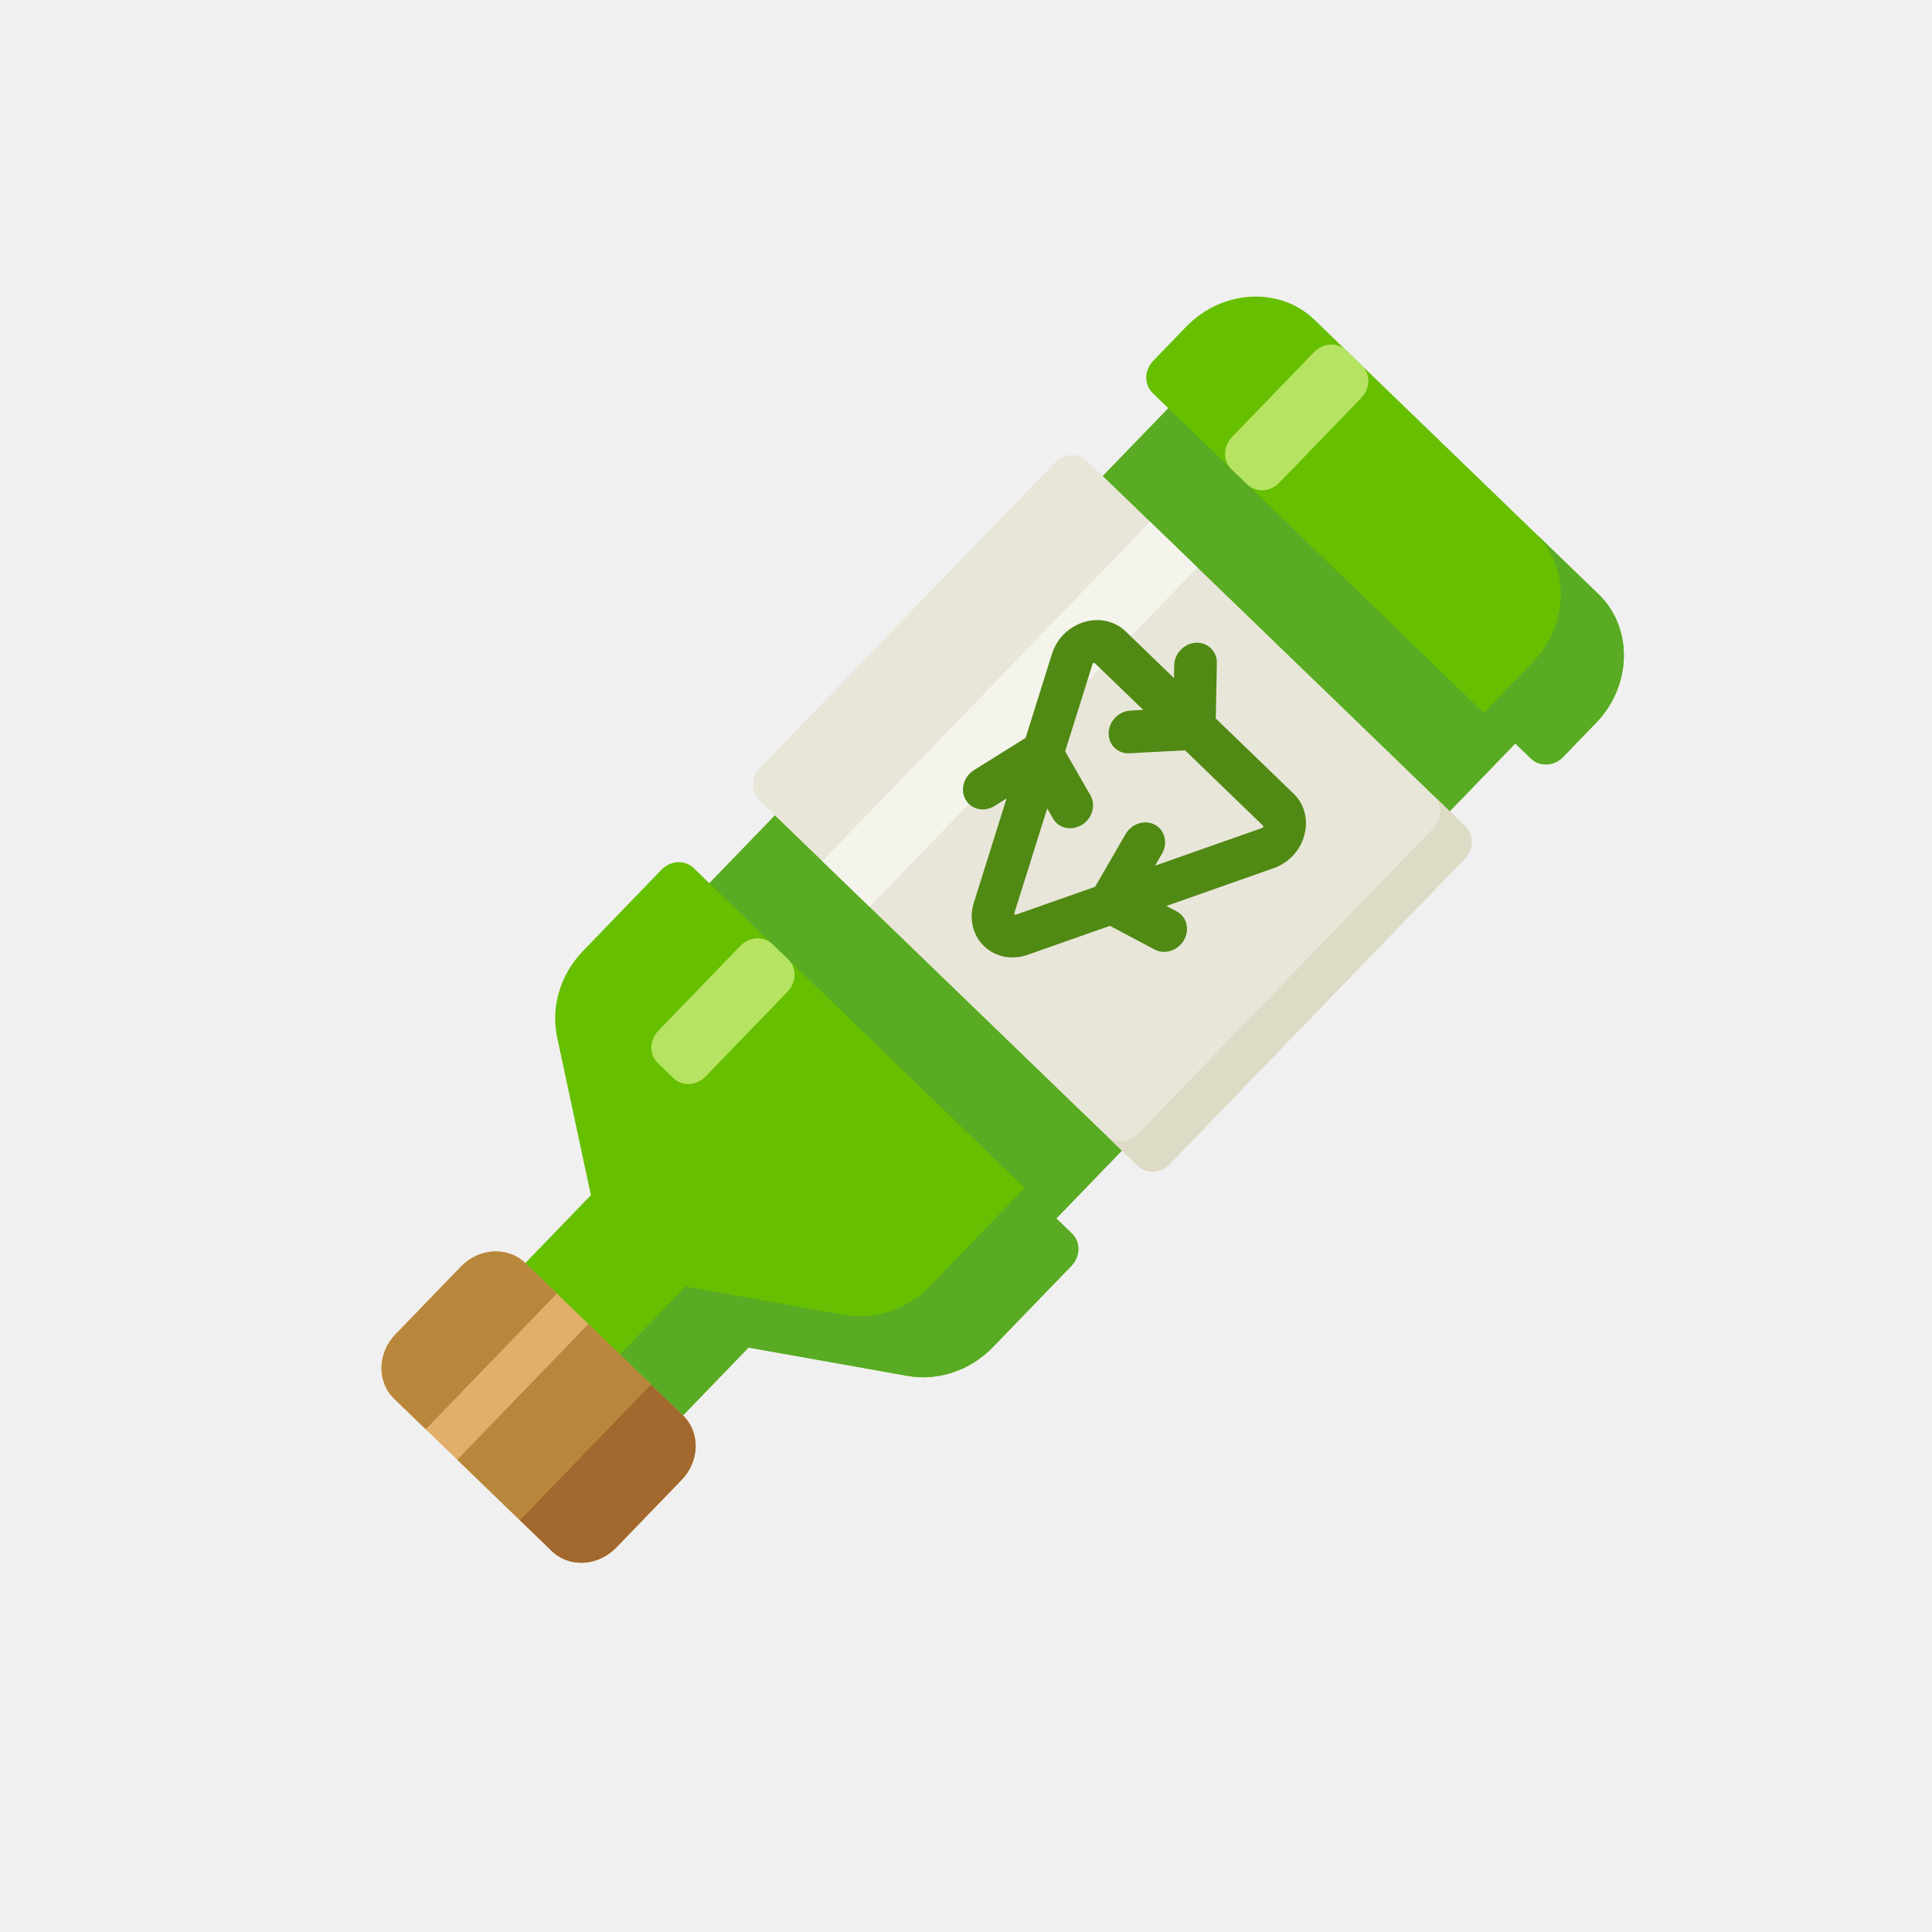
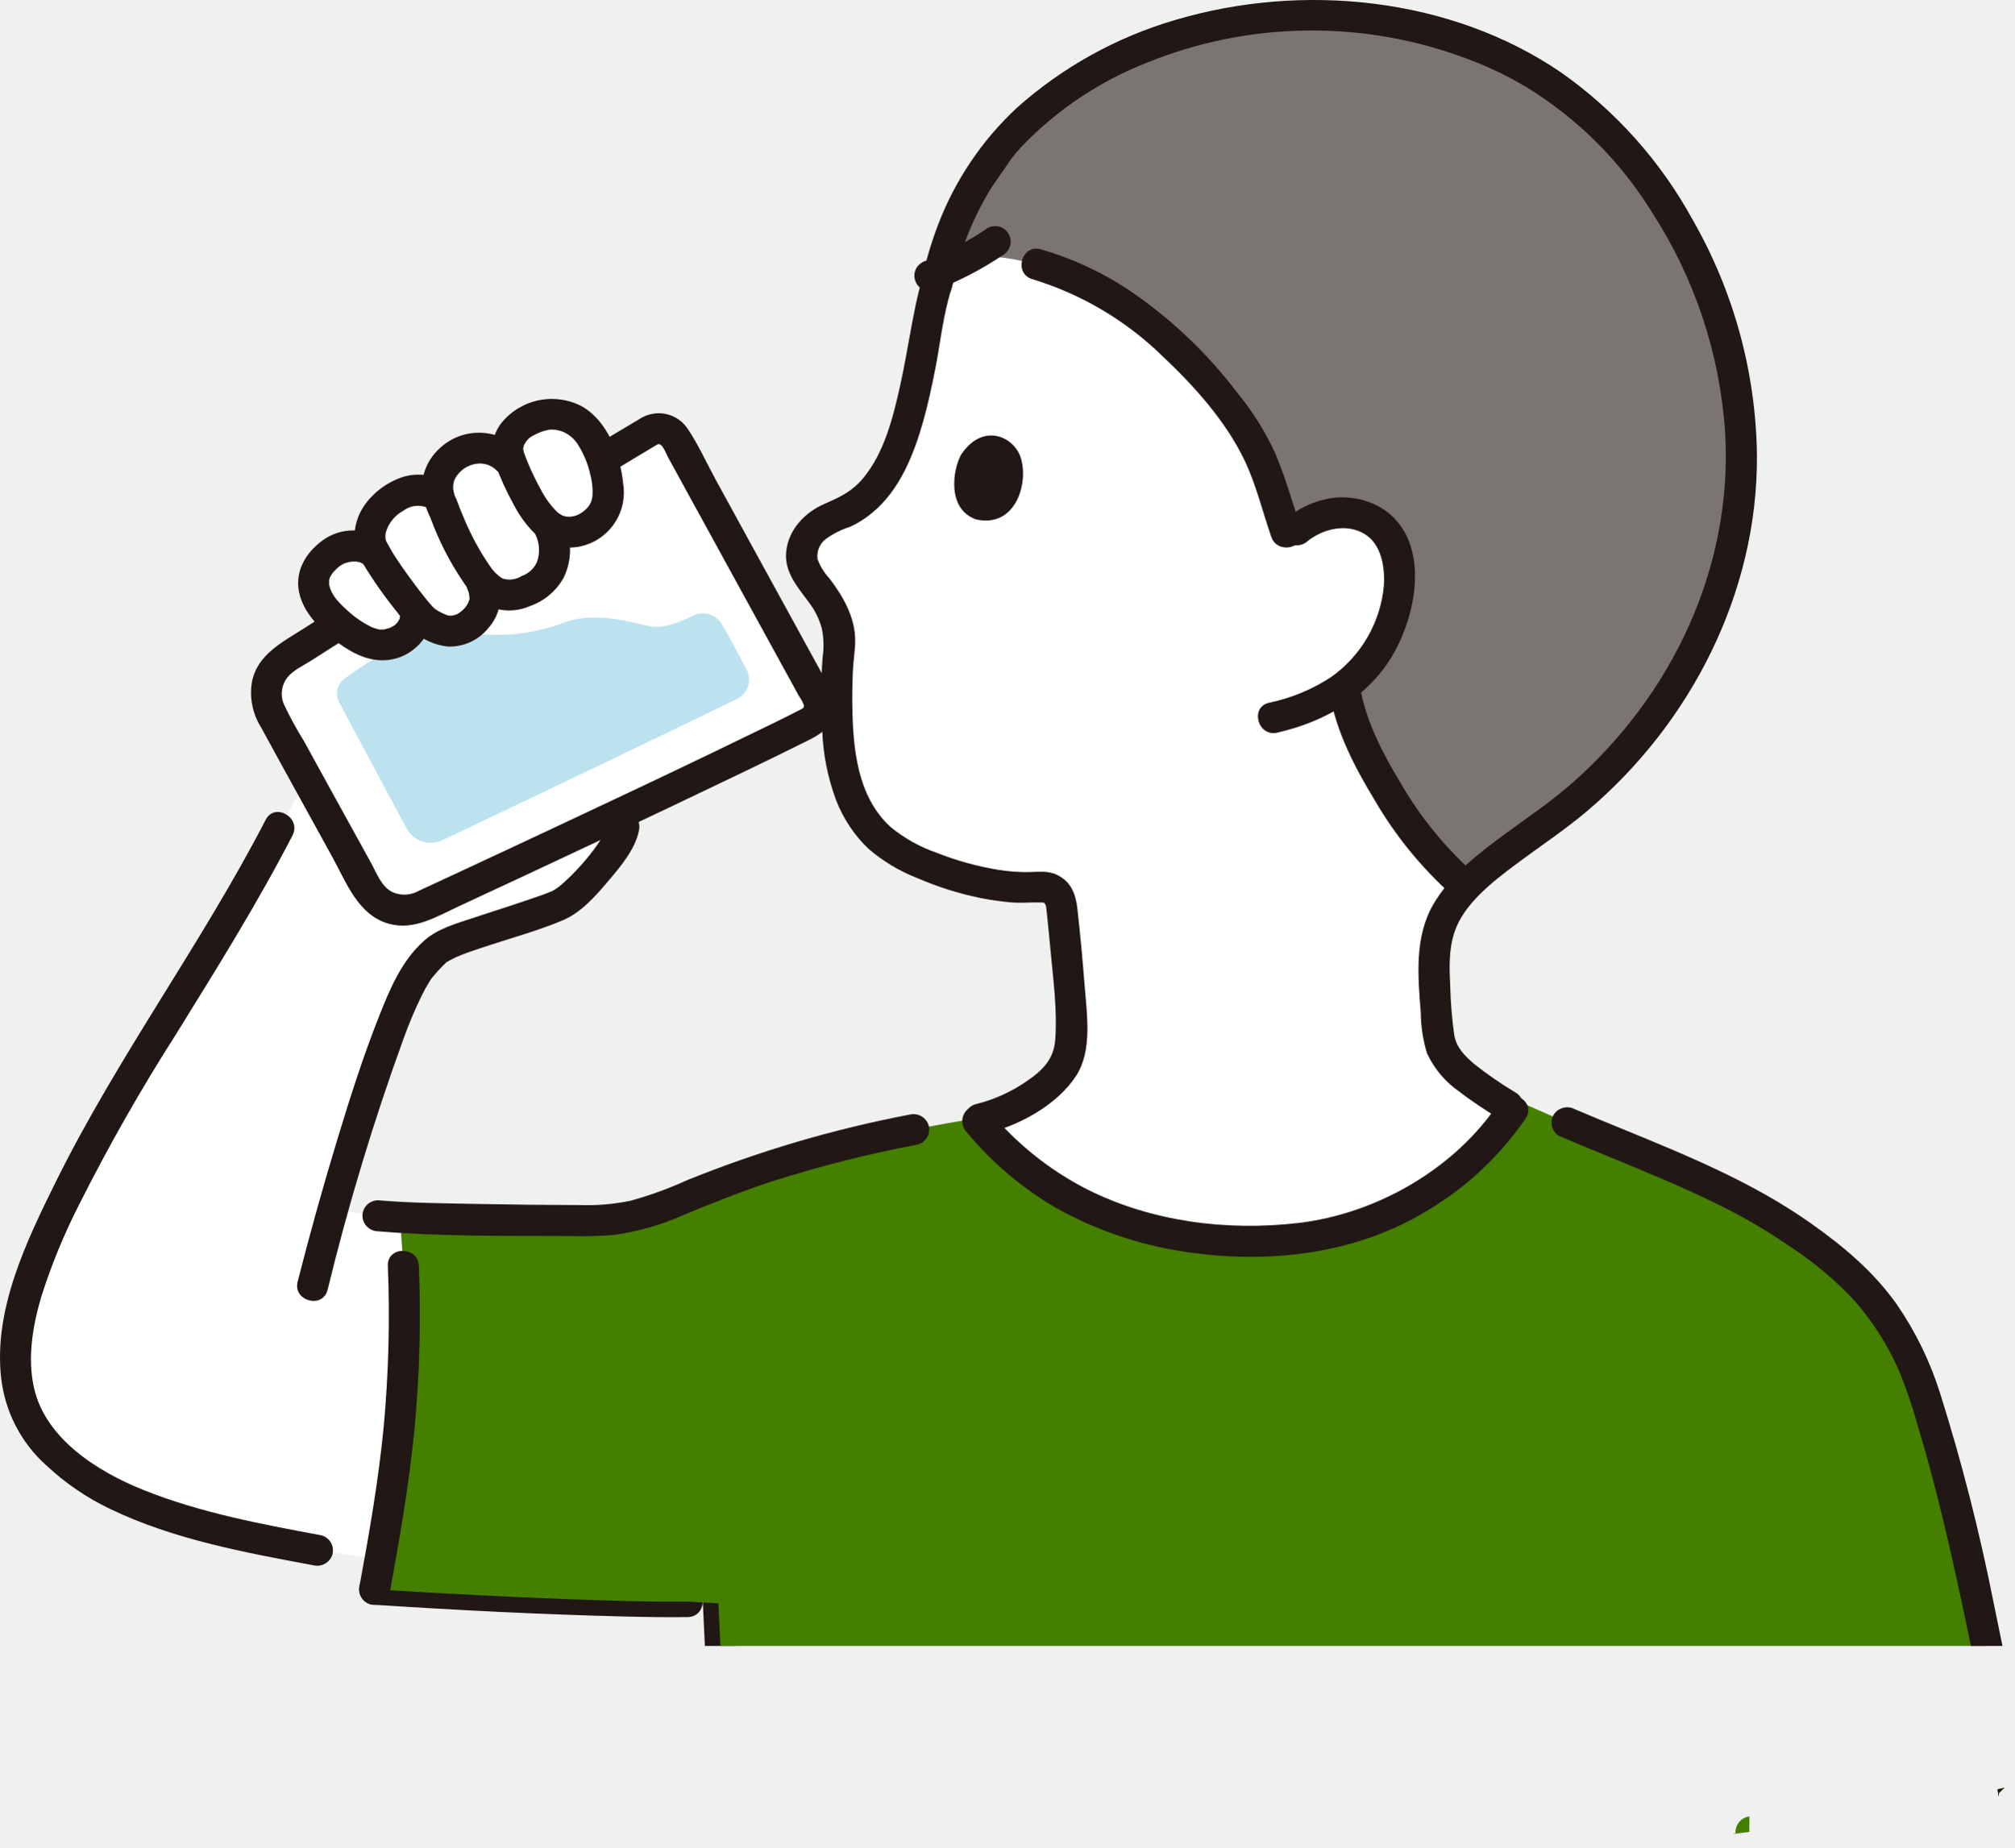
- <svg xmlns="http://www.w3.org/2000/svg" width="209" height="209" viewBox="0 0 209 209" fill="none">
-   <g clip-path="url(#clip0_49_21)">
-     <path d="M75.034 93.9C74.092 92.99 72.535 93.074 71.556 94.087L63.074 102.865C60.628 105.396 59.567 108.92 60.265 112.189L63.921 129.295L55.054 138.471L72.11 154.952L80.977 145.775L98.198 148.842C101.489 149.428 104.975 148.246 107.42 145.715L115.902 136.936C116.881 135.923 116.911 134.363 115.97 133.453L114.264 131.805L163.917 80.417L165.623 82.065C166.565 82.975 168.122 82.891 169.101 81.878L172.648 78.207C176.566 74.153 176.687 67.915 172.919 64.274L142.218 34.609C138.45 30.968 132.22 31.304 128.302 35.358L124.756 39.029C123.776 40.042 123.746 41.602 124.688 42.512L126.393 44.16L76.74 95.548L75.034 93.9Z" fill="#66BF00" />
-     <path d="M165.826 71.615L162.279 75.286L109.079 130.344L100.597 139.122C98.152 141.654 94.667 142.835 91.376 142.249L74.154 139.183L65.287 148.36L72.11 154.952L80.977 145.775L98.198 148.841C101.489 149.427 104.974 148.245 107.42 145.714L115.902 136.936C116.881 135.923 116.911 134.363 115.969 133.453L114.264 131.805L163.917 80.417L165.623 82.065C166.565 82.975 168.122 82.891 169.101 81.878L172.648 78.207C176.566 74.153 176.687 67.915 172.919 64.274L166.097 57.682C169.865 61.322 169.743 67.561 165.826 71.615Z" fill="#58AB23" />
-     <path d="M76.74 95.548L114.264 131.805L121.357 124.464L83.833 88.207L76.74 95.548Z" fill="#58AB23" />
-     <path d="M119.3 51.501L156.824 87.758L163.917 80.417L126.393 44.16L119.3 51.501Z" fill="#58AB23" />
-     <path d="M83.562 102.14L85.268 103.788C86.21 104.698 86.18 106.258 85.2 107.271L76.334 116.448C75.354 117.462 73.797 117.545 72.855 116.635L71.149 114.987C70.207 114.077 70.238 112.517 71.217 111.504L80.084 102.327C81.063 101.314 82.621 101.23 83.562 102.14Z" fill="#B6E462" />
-     <path d="M145.629 37.905L147.335 39.553C148.277 40.463 148.246 42.023 147.267 43.036L138.4 52.213C137.421 53.227 135.863 53.31 134.921 52.4L133.216 50.752C132.274 49.842 132.304 48.282 133.284 47.269L142.15 38.092C143.129 37.079 144.687 36.995 145.629 37.905Z" fill="#B6E462" />
-     <path d="M82.128 86.559L83.833 88.207L121.357 124.464L123.063 126.112C124.005 127.022 125.562 126.938 126.542 125.925L158.462 92.889C159.441 91.876 159.471 90.316 158.529 89.406L156.824 87.758L119.3 51.501L117.595 49.853C116.653 48.943 115.095 49.027 114.116 50.041L82.196 83.076C81.216 84.089 81.186 85.648 82.128 86.559Z" fill="#E8E6D9" />
-     <path d="M155.051 89.594L123.131 122.629C122.151 123.642 120.594 123.726 119.652 122.816L121.357 124.464L123.063 126.112C124.005 127.022 125.562 126.938 126.542 125.925L158.462 92.889C159.441 91.876 159.471 90.316 158.529 89.406L156.824 87.758L155.118 86.11C156.06 87.02 156.03 88.58 155.051 89.594Z" fill="#DDDAC5" />
-     <path d="M88.95 93.151L94.067 98.095L129.534 61.389L124.417 56.445L88.95 93.151Z" fill="#F4F3EC" />
-     <path d="M113.8 70.739L110.947 79.823L105.366 83.31C104.251 84.007 103.845 85.44 104.461 86.51C105.076 87.581 106.479 87.883 107.595 87.186L108.889 86.377L105.344 97.668C104.806 99.379 105.229 101.173 106.447 102.349C107.664 103.525 109.471 103.886 111.163 103.291L120.071 100.154L124.91 102.72C126 103.298 127.419 102.843 128.077 101.705C128.735 100.566 128.385 99.173 127.294 98.596L126.177 98.004L137.787 93.916C139.419 93.341 140.659 92.003 141.105 90.336C141.552 88.67 141.117 86.997 139.942 85.862L131.521 77.725L131.638 71.715C131.662 70.457 130.633 69.463 129.376 69.53C128.103 69.599 127.05 70.688 127.025 71.963L126.998 73.355L121.775 68.308C120.601 67.174 118.915 66.797 117.265 67.299C115.613 67.802 114.318 69.088 113.8 70.739ZM118.304 71.717C118.389 71.691 118.425 71.726 118.449 71.75L123.672 76.797L122.282 76.871C121.008 76.94 119.956 78.029 119.931 79.305C119.907 80.58 120.919 81.558 122.193 81.49L128.195 81.167L136.617 89.304C136.641 89.327 136.677 89.362 136.654 89.448C136.632 89.534 136.58 89.552 136.547 89.564L124.951 93.647L125.715 92.326C126.364 91.203 126.009 89.787 124.932 89.217C123.842 88.638 122.424 89.093 121.765 90.231L118.471 95.929L109.924 98.939C109.887 98.952 109.835 98.97 109.771 98.909C109.708 98.847 109.724 98.796 109.736 98.758L113.286 87.453L113.916 88.549C114.531 89.62 115.935 89.922 117.05 89.225C118.166 88.528 118.571 87.095 117.956 86.025L115.225 81.276L118.192 71.828C118.202 71.796 118.218 71.743 118.304 71.717Z" fill="#508913" />
-     <path d="M56.827 136.636L73.883 153.116C75.767 154.937 75.707 158.056 73.748 160.083L66.655 167.424C64.696 169.451 61.581 169.619 59.697 167.799L42.641 151.318C40.757 149.498 40.817 146.379 42.776 144.352L49.869 137.011C51.828 134.983 54.943 134.815 56.827 136.636Z" fill="#E2AE6B" />
-     <path d="M59.697 167.799C61.581 169.619 64.696 169.451 66.655 167.424L73.748 160.083C75.707 158.056 75.768 154.937 73.884 153.116L70.401 149.752L56.215 164.434L59.697 167.799Z" fill="#A3682D" />
-     <path d="M49.464 157.911L56.215 164.435L70.402 149.752L63.65 143.229L49.464 157.911Z" fill="#B9873C" />
-     <path d="M42.641 151.318L46.052 154.614L60.239 139.932L56.827 136.636C54.943 134.815 51.828 134.983 49.869 137.01L42.776 144.351C40.818 146.379 40.757 149.498 42.641 151.318Z" fill="#B9873C" />
-   </g>
-   <defs>
-     <clipPath id="clip0_49_21">
-       <rect width="142.305" height="153.123" fill="white" transform="translate(102.337 209) rotate(-135.984)" />
-     </clipPath>
-   </defs>
+ <svg xmlns="http://www.w3.org/2000/svg" width="145" height="133" viewBox="0 0 145 133" fill="none">
+   <path fill-rule="evenodd" clip-rule="evenodd" d="M50.641 116.324C50.482 113.011 50.332 109.697 50.19 106.383C50.128 104.944 52.363 104.952 52.425 106.383L52.465 107.314C52.623 110.838 52.785 114.362 52.949 117.886L52.978 118.504H51.861H50.743C50.709 117.777 50.675 117.051 50.641 116.324Z" fill="#211715" />
+   <path d="M49.507 114.194C43.283 114.278 37.038 113.891 30.826 113.543C29.539 113.47 28.253 113.394 26.967 113.313C26.671 113.313 26.386 113.43 26.177 113.64C25.967 113.849 25.849 114.133 25.849 114.429C25.849 114.726 25.967 115.01 26.177 115.219C26.386 115.428 26.671 115.546 26.967 115.546C32.917 115.928 38.878 116.234 44.839 116.383C46.395 116.422 47.951 116.449 49.507 116.428C50.944 116.408 50.949 114.175 49.507 114.194V114.194Z" fill="#211715" />
+   <path d="M75.951 60.151L81.067 65.095L116.534 28.389L111.417 23.445L75.951 60.151Z" fill="#F4F3EC" />
+   <path d="M44.916 59.514C44.657 61.008 41.446 64.736 40.047 65.253C36.012 66.742 32.257 67.633 31.328 68.51C30.999 68.815 30.694 69.144 30.414 69.494C28.824 71.123 26.059 79.66 23.967 87.115L27.207 87.531C27.621 87.566 28.153 87.599 28.77 87.628C28.903 89.385 29.037 91.133 29.037 91.133C29.334 99.25 28.702 104.723 27.355 112.286L22.851 111.619C14.883 110.136 8.76 108.656 4.914 105.415C3.635 104.337 2.425 103.099 1.789 101.554C0.473 98.359 1.297 94.277 2.674 90.807C7.091 79.695 14.219 70.98 20.089 59.583L23.632 53.568L44.845 54.808L44.916 59.514Z" fill="white" />
+   <path fill-rule="evenodd" clip-rule="evenodd" d="M124.946 132.02L124.81 132.037L124.81 132L124.942 131.988C124.939 131.953 124.937 131.919 124.937 131.884C124.945 131.59 125.066 131.311 125.274 131.103C125.454 130.923 125.689 130.808 125.941 130.776C125.94 130.942 125.938 131.108 125.937 131.274C125.935 131.478 125.934 131.682 125.932 131.886V131.888V131.89V131.893V131.895L126.045 131.884L125.932 131.898L124.946 132.02ZM143.017 118.504C141.284 109.89 139.399 102.471 137.785 98.379C136.513 95.371 134.517 92.724 131.975 90.671C129.194 88.434 126.136 86.564 122.877 85.11C120.345 83.95 118.625 83.242 116.699 82.45C114.772 81.657 112.638 80.779 109.28 79.279C108.451 80.796 106.166 83.727 102.305 86.122C97.33 89.208 92.604 89.351 89.836 89.358C85.545 89.388 81.307 88.403 77.47 86.484C74.654 85.033 72.179 83.001 70.209 80.522C58.17 82.545 53.522 84.48 48.307 86.65L48.158 86.712C46.517 87.43 44.754 87.824 42.964 87.875C40.359 87.892 32.793 87.822 28.792 87.632C28.922 89.472 29.036 91.135 29.036 91.135C29.361 99.998 28.578 105.708 26.967 114.43C31.244 114.706 43.661 115.395 49.508 115.311L51.717 115.441C51.763 116.424 51.811 117.448 51.86 118.504H52.978H123.805H126.046H141.883H143.017ZM143.803 128.875L143.794 128.827C143.967 128.798 144.136 128.756 144.303 128.701L143.902 129.102C143.892 129.404 143.872 129.404 143.841 129.102L143.803 128.875Z" fill="#447F00" />
+   <path d="M90.409 32.276C90.188 31.839 89.933 31.392 89.629 30.91C86.695 26.671 81.937 21.64 75.705 19.4C75.705 19.4 70.926 17.557 67.789 18.989C67.681 19.391 67.576 19.812 67.476 20.252C66.944 22.05 66.568 23.892 66.354 25.755C65.532 29.915 64.404 35.691 60.23 37.124C59.393 37.376 58.664 37.899 58.157 38.611C56.893 40.541 58.529 41.774 59.443 43.157C60.014 44.046 60.358 45.061 60.445 46.114C60.234 48.161 60.183 50.221 60.291 52.276C60.34 53.722 60.57 55.156 60.977 56.545C61.816 59.057 63.182 60.472 64.703 61.331C67.678 63.016 71.944 64.155 74.879 63.864C75.22 63.831 75.561 63.924 75.839 64.126C76.116 64.327 76.31 64.623 76.384 64.957C76.451 65.249 77.161 72.392 77.127 73.806C77.133 74.517 77.069 75.227 76.936 75.926C76.426 78.185 72.372 80.273 70.298 80.625C72.25 83.059 74.694 85.054 77.469 86.481C81.307 88.4 85.544 89.385 89.835 89.355C92.603 89.349 97.329 89.205 102.304 86.12C104.931 84.533 107.187 82.403 108.923 79.874C107.461 78.88 104.478 77.275 103.761 75.417C103.472 74.673 103.287 71.676 103.235 69.635C103.221 68.78 103.325 67.927 103.546 67.101C103.937 65.868 104.628 64.751 105.558 63.85C101.699 60.75 97.527 53.84 96.837 49.811C96.837 49.811 96.814 49.672 96.773 49.431C98.777 47.885 100.14 45.656 100.601 43.169C100.976 41.459 100.694 39.257 99.489 38.025C99.056 37.612 98.536 37.3 97.968 37.113C97.399 36.925 96.796 36.865 96.202 36.938C94.747 37.055 93.758 37.766 92.714 38.694C91.68 35.77 91.349 34.135 90.409 32.276Z" fill="white" />
+   <path d="M43.838 59.218C43.82 59.308 43.794 59.394 43.77 59.482C43.7 59.732 43.813 59.419 43.723 59.605C43.59 59.881 43.441 60.148 43.276 60.405C42.941 60.93 42.569 61.431 42.165 61.905C41.713 62.443 41.228 62.953 40.712 63.43C40.604 63.529 40.495 63.626 40.383 63.721C40.272 63.815 40.219 63.856 40.209 63.864C40.022 64.001 39.824 64.124 39.618 64.231C39.915 64.076 39.318 64.334 39.21 64.371C38.962 64.46 38.713 64.548 38.465 64.634C37.917 64.824 37.367 65.01 36.816 65.19C35.925 65.482 35.031 65.765 34.142 66.062C32.925 66.469 31.515 66.846 30.537 67.721C28.889 69.196 28.056 71.227 27.261 73.238C26.138 76.075 25.208 78.996 24.32 81.917C23.276 85.347 22.312 88.8 21.426 92.276C21.071 93.671 23.226 94.264 23.581 92.869C25.069 86.759 26.889 80.735 29.035 74.823C29.413 73.766 29.848 72.731 30.338 71.721C30.515 71.356 30.71 71.001 30.925 70.657C30.968 70.59 31.015 70.525 31.057 70.458C31.178 70.267 31.045 70.466 31.047 70.464C31.218 70.275 31.373 70.072 31.545 69.883C31.728 69.68 31.922 69.49 32.118 69.3C32.234 69.188 31.93 69.393 32.17 69.262C32.398 69.138 32.616 69.01 32.854 68.903C33.362 68.673 34.18 68.401 34.82 68.188C36.724 67.554 38.696 67.029 40.545 66.246C41.819 65.706 42.873 64.516 43.747 63.482C44.621 62.449 45.722 61.175 45.994 59.81C46.065 59.525 46.024 59.223 45.879 58.967C45.733 58.711 45.495 58.521 45.213 58.436C44.928 58.36 44.623 58.4 44.366 58.546C44.109 58.691 43.92 58.932 43.839 59.216L43.838 59.218Z" fill="#211715" />
+   <path d="M65.479 80.25C60.004 81.295 54.645 82.874 49.479 84.966C48.166 85.562 46.809 86.056 45.42 86.445C44.204 86.7 42.962 86.806 41.72 86.763C39.341 86.758 36.962 86.733 34.582 86.686C32.127 86.64 29.656 86.623 27.207 86.418C26.912 86.421 26.629 86.539 26.42 86.748C26.211 86.957 26.092 87.239 26.09 87.535C26.096 87.829 26.215 88.11 26.424 88.318C26.632 88.526 26.913 88.646 27.207 88.651C31.799 89.035 36.458 88.977 41.062 88.994C42.122 89.031 43.184 89.002 44.24 88.909C45.955 88.665 47.627 88.183 49.209 87.477C51.323 86.599 53.449 85.756 55.625 85.041C59.051 83.951 62.54 83.07 66.074 82.403C66.358 82.322 66.599 82.133 66.745 81.876C66.891 81.619 66.93 81.316 66.854 81.03C66.77 80.748 66.58 80.509 66.324 80.364C66.068 80.218 65.765 80.178 65.479 80.25Z" fill="#211715" />
+   <path d="M94.441 1.135C92.434 1.158 90.433 1.343 88.456 1.687C78.37 3.42 72.868 9.432 71.87 10.808C69.93 13.483 68.71 15.583 67.79 18.995C70.925 17.557 75.706 19.4 75.706 19.4C81.937 21.64 86.696 26.672 89.629 30.91C91.233 33.438 91.438 35.083 92.716 38.697C93.76 37.766 94.75 37.057 96.204 36.941C96.798 36.867 97.401 36.927 97.969 37.114C98.538 37.302 99.057 37.614 99.49 38.026C100.698 39.258 100.977 41.459 100.603 43.17C100.141 45.656 98.778 47.886 96.774 49.432C96.815 49.673 96.839 49.812 96.839 49.812C97.528 53.841 101.701 60.752 105.562 63.853C107.546 61.763 110.464 59.986 112.395 58.479C116.81 55.033 123.57 48.003 125.107 36.914C125.835 30.967 124.921 24.934 122.465 19.469C116.808 7.201 108.668 3.893 103.563 2.377C100.601 1.51 97.526 1.092 94.441 1.135Z" fill="#7A7473" />
+   <path d="M69.591 81.512C71.405 83.701 73.591 85.553 76.049 86.982C79.153 88.71 82.564 89.814 86.091 90.235C91.602 90.943 97.42 90.24 102.281 87.436C105.299 85.737 107.885 83.368 109.841 80.511C110.632 79.307 108.7 78.188 107.91 79.384C104.783 84.121 99.116 87.397 93.451 88.054C88.308 88.651 82.888 87.961 78.24 85.622C75.52 84.227 73.115 82.291 71.172 79.933C70.961 79.726 70.677 79.61 70.382 79.61C70.086 79.61 69.802 79.726 69.591 79.933C69.387 80.145 69.273 80.428 69.273 80.722C69.273 81.017 69.387 81.3 69.591 81.512Z" fill="#211715" />
+   <path d="M66.792 18.748C65.773 21.683 65.477 24.729 64.806 27.742C64.296 30.033 63.666 32.593 62.135 34.43C61.329 35.396 60.458 35.794 59.341 36.282C57.924 36.9 56.735 38.159 56.593 39.751C56.465 41.193 57.416 42.268 58.215 43.345C58.652 43.913 58.974 44.561 59.163 45.252C59.303 45.933 59.322 46.633 59.22 47.32C59.093 49.042 59.083 50.771 59.188 52.495C59.241 54.238 59.577 55.96 60.183 57.595C60.695 58.929 61.496 60.133 62.53 61.12C63.578 62.017 64.771 62.73 66.057 63.23C67.514 63.86 69.032 64.338 70.588 64.656C71.322 64.803 72.064 64.908 72.81 64.972C73.505 65.032 74.188 64.953 74.878 64.976C75.04 64.981 75.117 64.935 75.237 65.077C75.215 65.051 75.344 65.317 75.318 65.324C75.303 65.328 75.275 64.952 75.296 65.172C75.301 65.222 75.308 65.273 75.314 65.323C75.332 65.482 75.349 65.641 75.367 65.801C75.46 66.66 75.542 67.522 75.622 68.382C75.821 70.522 76.123 72.716 75.965 74.868C75.866 76.217 75.106 77.031 73.951 77.817C72.844 78.592 71.603 79.158 70.291 79.486C68.894 79.816 69.484 81.969 70.885 81.64C73.318 81.068 76.082 79.587 77.471 77.453C78.635 75.664 78.252 73.101 78.091 71.067C77.941 69.18 77.772 67.293 77.559 65.412C77.445 64.398 77.123 63.505 76.133 63.007C75.427 62.65 74.715 62.785 73.96 62.789C73.268 62.792 72.577 62.739 71.894 62.631C70.366 62.382 68.87 61.968 67.432 61.398C66.222 60.983 65.097 60.354 64.111 59.541C61.71 57.35 61.405 53.89 61.359 50.835C61.346 49.967 61.36 49.098 61.402 48.23C61.435 47.528 61.564 46.809 61.564 46.108C61.564 44.431 60.673 42.898 59.687 41.617C59.32 41.221 59.036 40.755 58.852 40.248C58.816 39.976 58.852 39.699 58.957 39.446C59.062 39.192 59.233 38.971 59.452 38.805C59.982 38.422 60.57 38.125 61.194 37.928C61.764 37.668 62.297 37.332 62.777 36.929C64.779 35.297 65.799 32.69 66.477 30.274C66.818 29.065 67.076 27.831 67.322 26.599C67.652 24.942 67.826 23.272 68.254 21.63C68.453 20.857 68.687 20.095 68.948 19.34C69.421 17.98 67.263 17.396 66.793 18.747L66.792 18.748Z" fill="#211715" />
+   <path d="M68.511 20.752C69.011 18.325 69.906 15.995 71.16 13.857C71.705 12.958 72.352 12.133 72.923 11.252C72.681 11.624 73.032 11.125 73.125 11.019C73.285 10.833 73.451 10.653 73.619 10.476C76.124 7.883 79.157 5.857 82.512 4.533C89.928 1.511 98.216 1.415 105.701 4.263C107.163 4.809 108.573 5.487 109.912 6.288C113.541 8.517 116.601 11.557 118.853 15.17C121.976 19.946 123.815 25.446 124.192 31.139C124.763 40.862 120.354 50.113 113.091 56.457C111.614 57.747 110.018 58.819 108.425 59.986C106.475 61.417 104.421 62.984 103.185 65.112C101.812 67.476 102.075 70.311 102.283 72.927C102.291 73.915 102.443 74.896 102.732 75.84C103.245 76.942 104.041 77.89 105.04 78.584C105.984 79.321 106.995 79.952 107.998 80.601C109.209 81.384 110.331 79.451 109.126 78.673C108.093 78.058 107.102 77.376 106.158 76.632C105.441 76.022 104.85 75.428 104.691 74.52C104.533 73.407 104.438 72.285 104.407 71.161C104.342 69.802 104.272 68.448 104.7 67.133C105.371 65.074 107.462 63.475 109.147 62.215C110.847 60.944 112.621 59.776 114.245 58.403C121.725 52.076 126.543 42.669 126.482 32.79C126.41 26.833 124.817 20.992 121.853 15.822C119.555 11.62 116.325 8 112.41 5.237C104.446 -0.223 93.731 -1.279 84.591 1.442C80.382 2.676 76.5 4.827 73.225 7.742C70.683 10.1 68.724 13.015 67.502 16.258C67.024 17.528 66.64 18.831 66.354 20.158C66.038 21.558 68.193 22.155 68.509 20.752H68.511Z" fill="#211715" />
+   <path fill-rule="evenodd" clip-rule="evenodd" d="M115.752 83.25C114.58 82.768 113.408 82.286 112.244 81.79C111.99 81.639 111.806 81.394 111.731 81.108C111.656 80.822 111.697 80.519 111.845 80.262C112.001 80.014 112.246 79.834 112.53 79.76C112.814 79.686 113.115 79.722 113.373 79.862C114.522 80.352 115.681 80.827 116.84 81.302C121.527 83.223 126.231 85.152 130.38 88.09C132.733 89.755 134.869 91.547 136.548 93.911C137.909 95.888 138.964 98.059 139.678 100.35C141.24 105.312 142.526 110.356 143.531 115.459C143.744 116.473 143.953 117.488 144.156 118.504H143.017H141.883C141.561 116.913 141.225 115.325 140.875 113.74C140.044 109.979 139.143 106.223 138.025 102.536C137.663 101.226 137.222 99.94 136.705 98.684C135.906 96.857 134.831 95.162 133.519 93.66C132.136 92.18 130.58 90.871 128.884 89.761C127.242 88.629 125.519 87.62 123.728 86.742C121.124 85.459 118.437 84.354 115.752 83.25ZM131.56 132.42L131.908 132.385L132.184 132.357L132.346 132.34C132.292 132.346 132.238 132.351 132.184 132.357C132.092 132.366 132 132.375 131.908 132.385C131.792 132.396 131.676 132.408 131.56 132.42ZM143.794 128.827L143.803 128.875L143.841 129.101C143.872 129.404 143.892 129.404 143.902 129.101L144.303 128.701C144.137 128.756 143.967 128.798 143.794 128.827Z" fill="#211715" />
+   <path d="M95.76 50.108C96.23 52.744 97.55 55.279 98.926 57.547C100.407 60.109 102.282 62.422 104.482 64.402C104.695 64.605 104.978 64.718 105.272 64.718C105.566 64.718 105.849 64.605 106.062 64.402C106.27 64.192 106.386 63.908 106.386 63.613C106.386 63.317 106.27 63.034 106.062 62.823C104 60.976 102.243 58.815 100.856 56.42C99.57 54.3 98.356 51.979 97.916 49.514C97.835 49.23 97.646 48.989 97.389 48.843C97.132 48.698 96.827 48.659 96.542 48.734C96.26 48.819 96.021 49.009 95.875 49.265C95.73 49.521 95.689 49.823 95.761 50.108H95.76Z" fill="#211715" />
+   <path d="M74.328 20.102C77.848 21.174 81.06 23.075 83.692 25.645C85.953 27.774 88.232 30.303 89.585 33.125C90.426 34.88 90.884 36.816 91.518 38.65C91.983 39.999 94.144 39.42 93.673 38.056C93.047 36.242 92.55 34.378 91.792 32.613C91.082 31.071 90.177 29.626 89.099 28.314C86.877 25.374 84.177 22.828 81.113 20.78C79.202 19.533 77.115 18.579 74.922 17.948C73.536 17.554 72.944 19.708 74.328 20.102Z" fill="#211715" />
+   <path d="M94.148 38.944C95.286 38.061 96.954 37.656 98.251 38.456C99.473 39.21 99.712 40.885 99.622 42.196C99.498 43.5 99.094 44.761 98.436 45.894C97.778 47.026 96.882 48.003 95.81 48.756C94.455 49.644 92.944 50.267 91.357 50.595C89.956 50.916 90.549 53.07 91.951 52.748C95.368 51.964 98.542 50.174 100.32 47.062C102.077 43.985 102.999 38.718 99.38 36.53C98.269 35.901 96.976 35.672 95.717 35.884C94.554 36.09 93.467 36.602 92.568 37.367C92.359 37.578 92.243 37.861 92.243 38.157C92.243 38.453 92.359 38.736 92.568 38.946C92.781 39.149 93.064 39.262 93.358 39.262C93.652 39.262 93.935 39.149 94.148 38.946V38.944Z" fill="#211715" />
+   <path d="M71.077 16.433C70.357 16.924 69.61 17.373 68.838 17.779C68.459 17.979 68.074 18.167 67.684 18.344C67.591 18.386 67.501 18.426 67.41 18.466C67.359 18.488 67.013 18.649 67.283 18.522C67.077 18.619 66.858 18.694 66.646 18.775C66.369 18.861 66.132 19.042 65.978 19.287C65.865 19.479 65.813 19.7 65.827 19.921C65.841 20.143 65.921 20.355 66.056 20.532C66.192 20.708 66.377 20.84 66.588 20.91C66.798 20.98 67.025 20.987 67.24 20.927C68.989 20.267 70.656 19.405 72.205 18.36C72.332 18.285 72.443 18.187 72.531 18.07C72.62 17.954 72.685 17.82 72.722 17.679C72.759 17.537 72.768 17.389 72.748 17.244C72.728 17.098 72.68 16.958 72.606 16.832C72.532 16.705 72.433 16.594 72.317 16.506C72.2 16.417 72.066 16.352 71.924 16.315C71.782 16.278 71.634 16.269 71.489 16.289C71.344 16.309 71.204 16.357 71.077 16.431V16.433Z" fill="#211715" />
+   <path d="M19.126 59.022C14.52 67.94 8.493 76.049 4.039 85.046C1.912 89.34 -0.478 94.276 0.083 99.206C0.356 101.63 1.51 103.87 3.328 105.5C4.701 106.784 6.263 107.85 7.96 108.658C12.524 110.845 17.619 111.775 22.555 112.697C22.841 112.768 23.143 112.727 23.398 112.582C23.654 112.437 23.845 112.199 23.93 111.918C24.006 111.632 23.967 111.328 23.821 111.071C23.675 110.814 23.434 110.625 23.15 110.544C18.824 109.738 14.41 108.918 10.311 107.271C7.032 105.953 3.282 103.604 2.449 99.929C1.955 97.746 2.362 95.419 2.988 93.306C3.711 91.04 4.618 88.836 5.701 86.717C7.809 82.525 10.129 78.444 12.654 74.489C15.57 69.776 18.511 65.077 21.056 60.149C21.715 58.874 19.787 57.743 19.126 59.022V59.022Z" fill="#211715" />
+   <path d="M46.76 31.038C40.504 34.73 26.92 43.334 20.544 47.423C19.905 47.832 19.445 48.468 19.256 49.203C19.068 49.937 19.165 50.716 19.528 51.382C21.519 55.037 24.451 60.361 26.466 63.996C26.833 64.66 27.438 65.16 28.16 65.395C28.881 65.631 29.664 65.585 30.353 65.266C36.563 62.393 51.857 55.248 58.259 52.018C58.419 51.938 58.561 51.825 58.677 51.689C58.792 51.552 58.879 51.394 58.932 51.223C58.985 51.052 59.003 50.873 58.985 50.694C58.967 50.517 58.913 50.344 58.827 50.187C56.695 46.299 50.739 35.434 48.607 31.547C48.522 31.39 48.405 31.252 48.265 31.141C48.125 31.03 47.964 30.948 47.792 30.901C47.619 30.854 47.439 30.841 47.262 30.865C47.085 30.888 46.914 30.947 46.76 31.038Z" fill="white" />
+   <path d="M40.217 44.965C33.638 47.155 32.488 43.181 24.793 48.872C24.538 49.062 24.359 49.336 24.289 49.646C24.22 49.956 24.263 50.28 24.412 50.561C25.5 52.608 27.919 57.134 29.268 59.636C29.508 60.082 29.91 60.419 30.392 60.578C30.874 60.736 31.398 60.703 31.856 60.486C36.63 58.23 47.627 52.97 53.046 50.328C53.234 50.237 53.402 50.108 53.54 49.951C53.677 49.794 53.782 49.61 53.847 49.411C53.912 49.213 53.937 49.003 53.919 48.795C53.902 48.587 53.842 48.384 53.745 48.199C53.217 47.198 52.56 45.958 51.971 44.943C51.776 44.604 51.462 44.351 51.09 44.233C50.718 44.115 50.315 44.14 49.961 44.304C48.392 45.04 47.524 45.277 46.619 45.054C44.375 44.502 42.287 44.086 40.217 44.965Z" fill="#BCE2EF" />
+   <path d="M46.196 30.074C39.536 34.008 33.013 38.175 26.48 42.316C24.951 43.286 23.423 44.258 21.897 45.232C20.338 46.228 18.503 47.125 18.131 49.129C17.951 50.253 18.187 51.405 18.794 52.369C19.33 53.351 19.867 54.333 20.405 55.315C21.572 57.442 22.742 59.566 23.915 61.688C24.929 63.525 25.777 65.906 28.009 66.513C29.8 67.001 31.383 66.015 32.95 65.288C36.311 63.727 39.667 62.157 43.02 60.579C46.626 58.881 50.225 57.169 53.817 55.442C55.243 54.753 56.667 54.06 58.084 53.353C58.974 52.91 59.813 52.435 60.047 51.376C60.261 50.405 59.795 49.629 59.348 48.817L54.226 39.474L51.538 34.566C50.867 33.342 50.272 32.004 49.489 30.846C49.138 30.329 48.604 29.962 47.994 29.818C47.384 29.675 46.742 29.766 46.196 30.072C44.917 30.729 46.046 32.657 47.325 32C47.668 31.824 47.945 32.658 48.087 32.916L49.073 34.716L51.474 39.094L56.554 48.361L57.516 50.116C57.658 50.312 57.775 50.524 57.863 50.749C57.91 50.978 57.77 51.012 57.563 51.122C56.309 51.773 55.028 52.378 53.757 52.997C50.455 54.601 47.143 56.182 43.821 57.742C40.515 59.303 37.206 60.854 33.893 62.397C32.643 62.98 31.393 63.56 30.142 64.14C29.854 64.305 29.531 64.398 29.2 64.412C28.868 64.427 28.538 64.362 28.237 64.223C27.45 63.827 27.114 62.859 26.711 62.13C25.649 60.21 24.59 58.289 23.533 56.367C22.985 55.37 22.438 54.374 21.891 53.377C21.35 52.505 20.859 51.602 20.42 50.675C20.294 50.364 20.252 50.026 20.297 49.695C20.343 49.363 20.474 49.049 20.679 48.783C21.094 48.256 21.827 47.927 22.385 47.57C23.775 46.681 25.167 45.794 26.56 44.91C32.873 40.9 39.192 36.892 45.598 33.031C46.172 32.685 46.747 32.341 47.324 32C48.561 31.271 47.438 29.34 46.196 30.074Z" fill="#211715" />
+   <path d="M27.919 91.136C28.076 95.008 27.976 98.886 27.619 102.744C27.246 106.569 26.586 110.357 25.889 114.135C25.819 114.42 25.86 114.722 26.005 114.977C26.151 115.233 26.389 115.423 26.67 115.508C26.956 115.584 27.26 115.545 27.517 115.399C27.774 115.253 27.963 115.013 28.044 114.729C28.766 110.816 29.442 106.891 29.836 102.93C30.207 99.01 30.313 95.07 30.154 91.136C30.103 89.704 27.868 89.697 27.919 91.136Z" fill="#211715" />
+   <path d="M43.732 34.726C43.595 33.831 43.339 32.959 42.97 32.132C42.497 31.216 41.812 30.305 40.808 29.992C39.762 29.666 39.026 29.776 37.828 30.388C36.916 30.853 36.329 31.967 36.608 32.787C36.649 32.908 36.702 33.049 36.758 33.198L36.511 33.055C36.083 32.636 35.533 32.362 34.94 32.273C34.347 32.184 33.741 32.283 33.208 32.558C32.582 32.845 32.072 33.338 31.765 33.954C31.62 34.208 31.527 34.488 31.492 34.778C31.457 35.069 31.481 35.363 31.562 35.644C31.57 35.668 31.581 35.699 31.59 35.724H31.586C30.262 34.876 29.018 35.347 27.961 36.151C27.504 36.473 27.142 36.911 26.911 37.42C26.681 37.929 26.591 38.491 26.651 39.046C26.698 39.245 26.773 39.436 26.872 39.614L26.547 39.553C25.971 39.185 24.749 39.21 23.906 39.785C23.299 40.172 22.845 40.757 22.621 41.44C22.295 42.998 23.579 44.256 24.749 45.196C25.446 45.804 26.284 46.228 27.187 46.429C27.553 46.462 27.922 46.422 28.273 46.311C28.624 46.2 28.948 46.02 29.229 45.782C29.491 45.567 29.687 45.284 29.797 44.963C29.907 44.643 29.925 44.298 29.85 43.968L29.856 43.886C30.063 44.14 30.247 44.359 30.387 44.515C30.772 44.856 31.218 45.122 31.701 45.3C32.165 45.462 32.669 45.471 33.139 45.326C33.609 45.181 34.021 44.89 34.314 44.495C34.621 44.183 34.824 43.784 34.895 43.352C34.965 42.92 34.9 42.477 34.709 42.084L34.753 41.886C34.931 42.091 35.128 42.278 35.341 42.446C35.601 42.624 35.895 42.747 36.205 42.806C36.514 42.866 36.833 42.861 37.14 42.792C37.917 42.611 38.629 42.222 39.201 41.667C39.595 41.19 39.844 40.61 39.92 39.996C39.995 39.382 39.893 38.759 39.627 38.201L39.659 37.908C39.711 37.943 39.759 37.982 39.813 38.014C40.309 38.274 40.876 38.367 41.43 38.28C41.983 38.193 42.494 37.93 42.886 37.53C43.845 36.648 43.835 35.696 43.732 34.726Z" fill="white" />
+   <path d="M38.903 35.19C38.735 34.894 38.581 34.592 38.434 34.286C38.364 34.138 38.295 33.99 38.227 33.84C38.194 33.765 38.16 33.69 38.128 33.615C38.128 33.615 37.985 33.28 38.052 33.441C37.932 33.154 37.815 32.865 37.715 32.571C37.681 32.471 37.663 32.194 37.659 32.408C37.659 32.341 37.659 32.275 37.664 32.209C37.642 32.448 37.692 32.156 37.706 32.101C37.783 31.799 37.653 32.182 37.738 32.02C37.773 31.954 37.809 31.89 37.848 31.828C37.871 31.791 38.018 31.614 37.909 31.739C37.959 31.681 38.014 31.63 38.066 31.575C38.079 31.56 38.224 31.435 38.102 31.531C38.163 31.486 38.227 31.445 38.293 31.407C38.433 31.327 38.691 31.202 38.771 31.168C38.94 31.097 39.114 31.038 39.291 30.993C39.382 30.969 39.472 30.947 39.565 30.933C39.51 30.942 39.376 30.936 39.588 30.935C39.731 30.935 39.872 30.93 40.015 30.942C39.829 30.926 40.011 30.942 40.047 30.95C40.163 30.977 40.278 31.001 40.392 31.034C40.918 31.22 41.361 31.587 41.642 32.069C42.044 32.722 42.334 33.437 42.499 34.185C42.585 34.507 42.636 34.838 42.652 35.171C42.66 35.318 42.663 35.466 42.657 35.614C42.654 35.686 42.651 35.761 42.642 35.833C42.668 35.618 42.614 35.926 42.602 35.973C42.584 36.046 42.561 36.118 42.534 36.188C42.597 36.032 42.49 36.259 42.471 36.293C42.401 36.423 42.311 36.54 42.202 36.639C42.008 36.836 41.777 36.992 41.522 37.099C41.448 37.124 41.374 37.146 41.298 37.166C41.257 37.176 40.956 37.212 41.148 37.199C41.055 37.204 40.964 37.206 40.872 37.203C40.79 37.2 40.635 37.164 40.794 37.2C40.707 37.18 40.623 37.153 40.538 37.132C40.429 37.102 40.631 37.202 40.466 37.102C40.339 37.036 40.22 36.956 40.11 36.864C39.618 36.376 39.211 35.81 38.903 35.189C38.829 35.062 38.731 34.95 38.614 34.86C38.497 34.77 38.363 34.705 38.221 34.667C38.078 34.629 37.93 34.62 37.784 34.639C37.638 34.659 37.497 34.708 37.37 34.782C37.242 34.856 37.131 34.955 37.042 35.072C36.953 35.19 36.889 35.324 36.852 35.466C36.815 35.609 36.806 35.758 36.827 35.903C36.848 36.049 36.898 36.189 36.973 36.316C37.373 37.105 37.898 37.823 38.529 38.442C38.93 38.818 39.41 39.097 39.935 39.26C40.459 39.422 41.014 39.463 41.556 39.38C42.072 39.299 42.566 39.117 43.012 38.844C43.457 38.572 43.844 38.215 44.151 37.793C44.458 37.371 44.679 36.893 44.801 36.386C44.923 35.879 44.944 35.352 44.862 34.837C44.663 32.8 43.776 30.361 41.918 29.271C40.958 28.759 39.848 28.598 38.782 28.818C37.716 29.037 36.761 29.622 36.081 30.472C35.76 30.885 35.552 31.375 35.477 31.893C35.403 32.411 35.464 32.939 35.656 33.426C36.018 34.422 36.458 35.389 36.973 36.316C37.123 36.569 37.369 36.753 37.654 36.827C37.94 36.901 38.243 36.858 38.498 36.71C38.753 36.561 38.938 36.318 39.014 36.033C39.09 35.748 39.05 35.445 38.903 35.19Z" fill="#211715" />
+   <path d="M37.304 32.267C36.535 31.548 35.52 31.15 34.468 31.154C33.415 31.157 32.403 31.563 31.639 32.287C31.234 32.657 30.911 33.109 30.692 33.612C30.472 34.115 30.361 34.659 30.365 35.207C30.458 35.933 30.669 36.639 30.991 37.296C31.581 38.912 32.368 40.45 33.333 41.875C33.777 42.584 34.384 43.178 35.103 43.607C35.576 43.827 36.09 43.944 36.612 43.95C37.134 43.957 37.651 43.852 38.129 43.643C39.171 43.287 40.043 42.555 40.575 41.592C40.855 41.021 41.012 40.397 41.033 39.761C41.055 39.126 40.942 38.492 40.701 37.904C40.615 37.623 40.425 37.387 40.169 37.242C39.914 37.097 39.614 37.055 39.328 37.125C39.044 37.205 38.802 37.394 38.656 37.651C38.51 37.908 38.471 38.212 38.548 38.498C38.697 38.8 38.784 39.13 38.802 39.467C38.821 39.804 38.771 40.141 38.655 40.458C38.552 40.694 38.401 40.906 38.212 41.08C38.022 41.255 37.799 41.388 37.555 41.471C37.351 41.602 37.12 41.686 36.879 41.716C36.639 41.746 36.394 41.723 36.164 41.647C35.803 41.415 35.496 41.109 35.263 40.749C34.527 39.678 33.905 38.534 33.408 37.334C33.233 36.933 33.018 36.394 32.841 35.911C32.729 35.712 32.657 35.492 32.632 35.265C32.607 35.038 32.629 34.809 32.695 34.59C33.199 33.434 34.791 32.925 35.722 33.846C36.746 34.856 38.33 33.278 37.302 32.267H37.304Z" fill="#211715" />
+   <path d="M32.154 34.76C31.672 34.454 31.126 34.261 30.559 34.196C29.991 34.13 29.417 34.194 28.877 34.381C27.828 34.754 26.917 35.435 26.264 36.335C25.737 37.075 25.474 37.97 25.519 38.877C25.581 39.459 25.776 40.018 26.091 40.511C26.845 41.767 27.689 42.967 28.614 44.103C28.94 44.556 29.298 44.986 29.685 45.387C30.391 46.038 31.287 46.446 32.242 46.55C32.8 46.569 33.354 46.458 33.86 46.226C34.367 45.993 34.813 45.646 35.161 45.211C35.573 44.754 35.849 44.191 35.96 43.586C36.071 42.981 36.011 42.357 35.788 41.783C35.702 41.502 35.511 41.264 35.255 41.119C34.998 40.974 34.696 40.933 34.41 41.004C34.125 41.085 33.884 41.274 33.738 41.531C33.592 41.788 33.553 42.092 33.63 42.377C33.75 42.619 33.808 42.886 33.797 43.156C33.725 43.401 33.598 43.626 33.425 43.814C33.269 43.981 33.086 44.121 32.884 44.228C32.769 44.27 32.651 44.304 32.531 44.328C32.621 44.318 32.417 44.328 32.428 44.328L32.303 44.324C32.374 44.336 32.371 44.334 32.294 44.317C32.233 44.306 32.173 44.288 32.115 44.266C32.271 44.316 32.103 44.262 32.075 44.25C31.935 44.191 31.799 44.124 31.666 44.054C31.449 43.953 31.255 43.808 31.095 43.629C30.802 43.304 30.532 42.955 30.261 42.61L30.162 42.483C30.05 42.339 30.249 42.597 30.136 42.448C30.055 42.342 29.974 42.237 29.895 42.131C29.718 41.895 29.543 41.659 29.37 41.42C29.044 40.972 28.729 40.519 28.43 40.054C28.186 39.676 27.976 39.288 27.763 38.894C27.743 38.856 27.716 38.75 27.768 38.909C27.838 39.119 27.768 38.914 27.773 38.909C27.802 38.85 27.735 38.719 27.758 38.936C27.744 38.801 27.741 38.665 27.748 38.529C27.754 38.402 27.744 38.497 27.74 38.525C27.756 38.422 27.779 38.32 27.809 38.22C28.022 37.594 28.466 37.072 29.051 36.761C29.334 36.55 29.674 36.431 30.027 36.418C30.38 36.405 30.729 36.5 31.026 36.69C32.261 37.434 33.386 35.504 32.155 34.762L32.154 34.76Z" fill="#211715" />
+   <path d="M27.114 38.588C26.504 38.282 25.822 38.147 25.14 38.2C24.459 38.252 23.805 38.49 23.25 38.887C21.946 39.822 21.128 41.277 21.592 42.897C21.97 44.217 23.009 45.234 24.06 46.06C25.268 47.011 26.662 47.778 28.242 47.471C29.939 47.142 31.436 45.456 30.928 43.669C30.889 43.527 30.823 43.395 30.732 43.279C30.642 43.164 30.53 43.067 30.402 42.994C30.275 42.922 30.134 42.875 29.988 42.857C29.843 42.839 29.695 42.85 29.553 42.889C29.412 42.928 29.279 42.994 29.163 43.084C29.048 43.175 28.951 43.286 28.878 43.414C28.732 43.672 28.694 43.977 28.773 44.262C28.83 44.465 28.794 44.158 28.795 44.37C28.796 44.581 28.825 44.282 28.777 44.489C28.734 44.675 28.754 44.585 28.777 44.526C28.755 44.576 28.73 44.625 28.702 44.672C28.675 44.718 28.646 44.765 28.617 44.811C28.678 44.718 28.637 44.794 28.59 44.842C28.56 44.874 28.37 45.05 28.49 44.956C28.402 45.022 28.309 45.08 28.211 45.131C28.164 45.157 28.115 45.181 28.067 45.204C27.904 45.281 28.206 45.157 28.039 45.211C27.924 45.247 27.81 45.278 27.693 45.308C27.48 45.361 27.819 45.315 27.61 45.322C27.522 45.325 27.433 45.322 27.346 45.325C27.16 45.333 27.495 45.372 27.274 45.315C27.129 45.276 26.987 45.237 26.846 45.187C26.851 45.187 26.676 45.117 26.761 45.154C26.845 45.191 26.667 45.108 26.675 45.111C26.564 45.055 26.455 44.999 26.349 44.937C26.094 44.791 25.847 44.631 25.611 44.456C25.507 44.381 25.375 44.27 25.207 44.128C25.023 43.971 24.843 43.81 24.671 43.641C24.499 43.472 24.335 43.294 24.181 43.109C24.281 43.23 24.119 43.023 24.093 42.985C24.023 42.881 23.957 42.774 23.897 42.665C23.868 42.613 23.75 42.323 23.812 42.502C23.777 42.403 23.75 42.303 23.719 42.203C23.661 42.005 23.704 42.296 23.695 42.087C23.692 42.035 23.69 41.982 23.69 41.929C23.69 41.909 23.695 41.696 23.687 41.807C23.679 41.918 23.697 41.746 23.7 41.735C23.711 41.689 23.724 41.645 23.737 41.599C23.77 41.483 23.726 41.615 23.716 41.634C23.747 41.57 23.782 41.507 23.819 41.446C23.838 41.413 23.988 41.194 23.907 41.299C23.995 41.19 24.09 41.087 24.191 40.99C24.348 40.822 24.536 40.685 24.744 40.587C24.753 40.583 24.91 40.515 24.803 40.557C24.697 40.6 24.896 40.529 24.917 40.523C25.034 40.487 25.154 40.466 25.272 40.436C25.079 40.486 25.347 40.43 25.427 40.427C25.54 40.423 25.652 40.437 25.764 40.435C25.519 40.439 25.811 40.456 25.901 40.475C25.927 40.48 26.065 40.529 25.917 40.475C25.761 40.417 25.96 40.505 25.984 40.519C26.24 40.668 26.545 40.71 26.832 40.635C27.119 40.56 27.364 40.374 27.513 40.118C27.663 39.862 27.704 39.558 27.629 39.271C27.554 38.985 27.368 38.74 27.112 38.59L27.114 38.588Z" fill="#211715" />
+   <path d="M69.194 32.725C68.567 33.853 68.167 36.68 70.286 37.401C73.162 38.024 74.077 34.702 73.469 32.91C72.973 31.442 70.768 30.385 69.194 32.725Z" fill="#211715" />
</svg>
